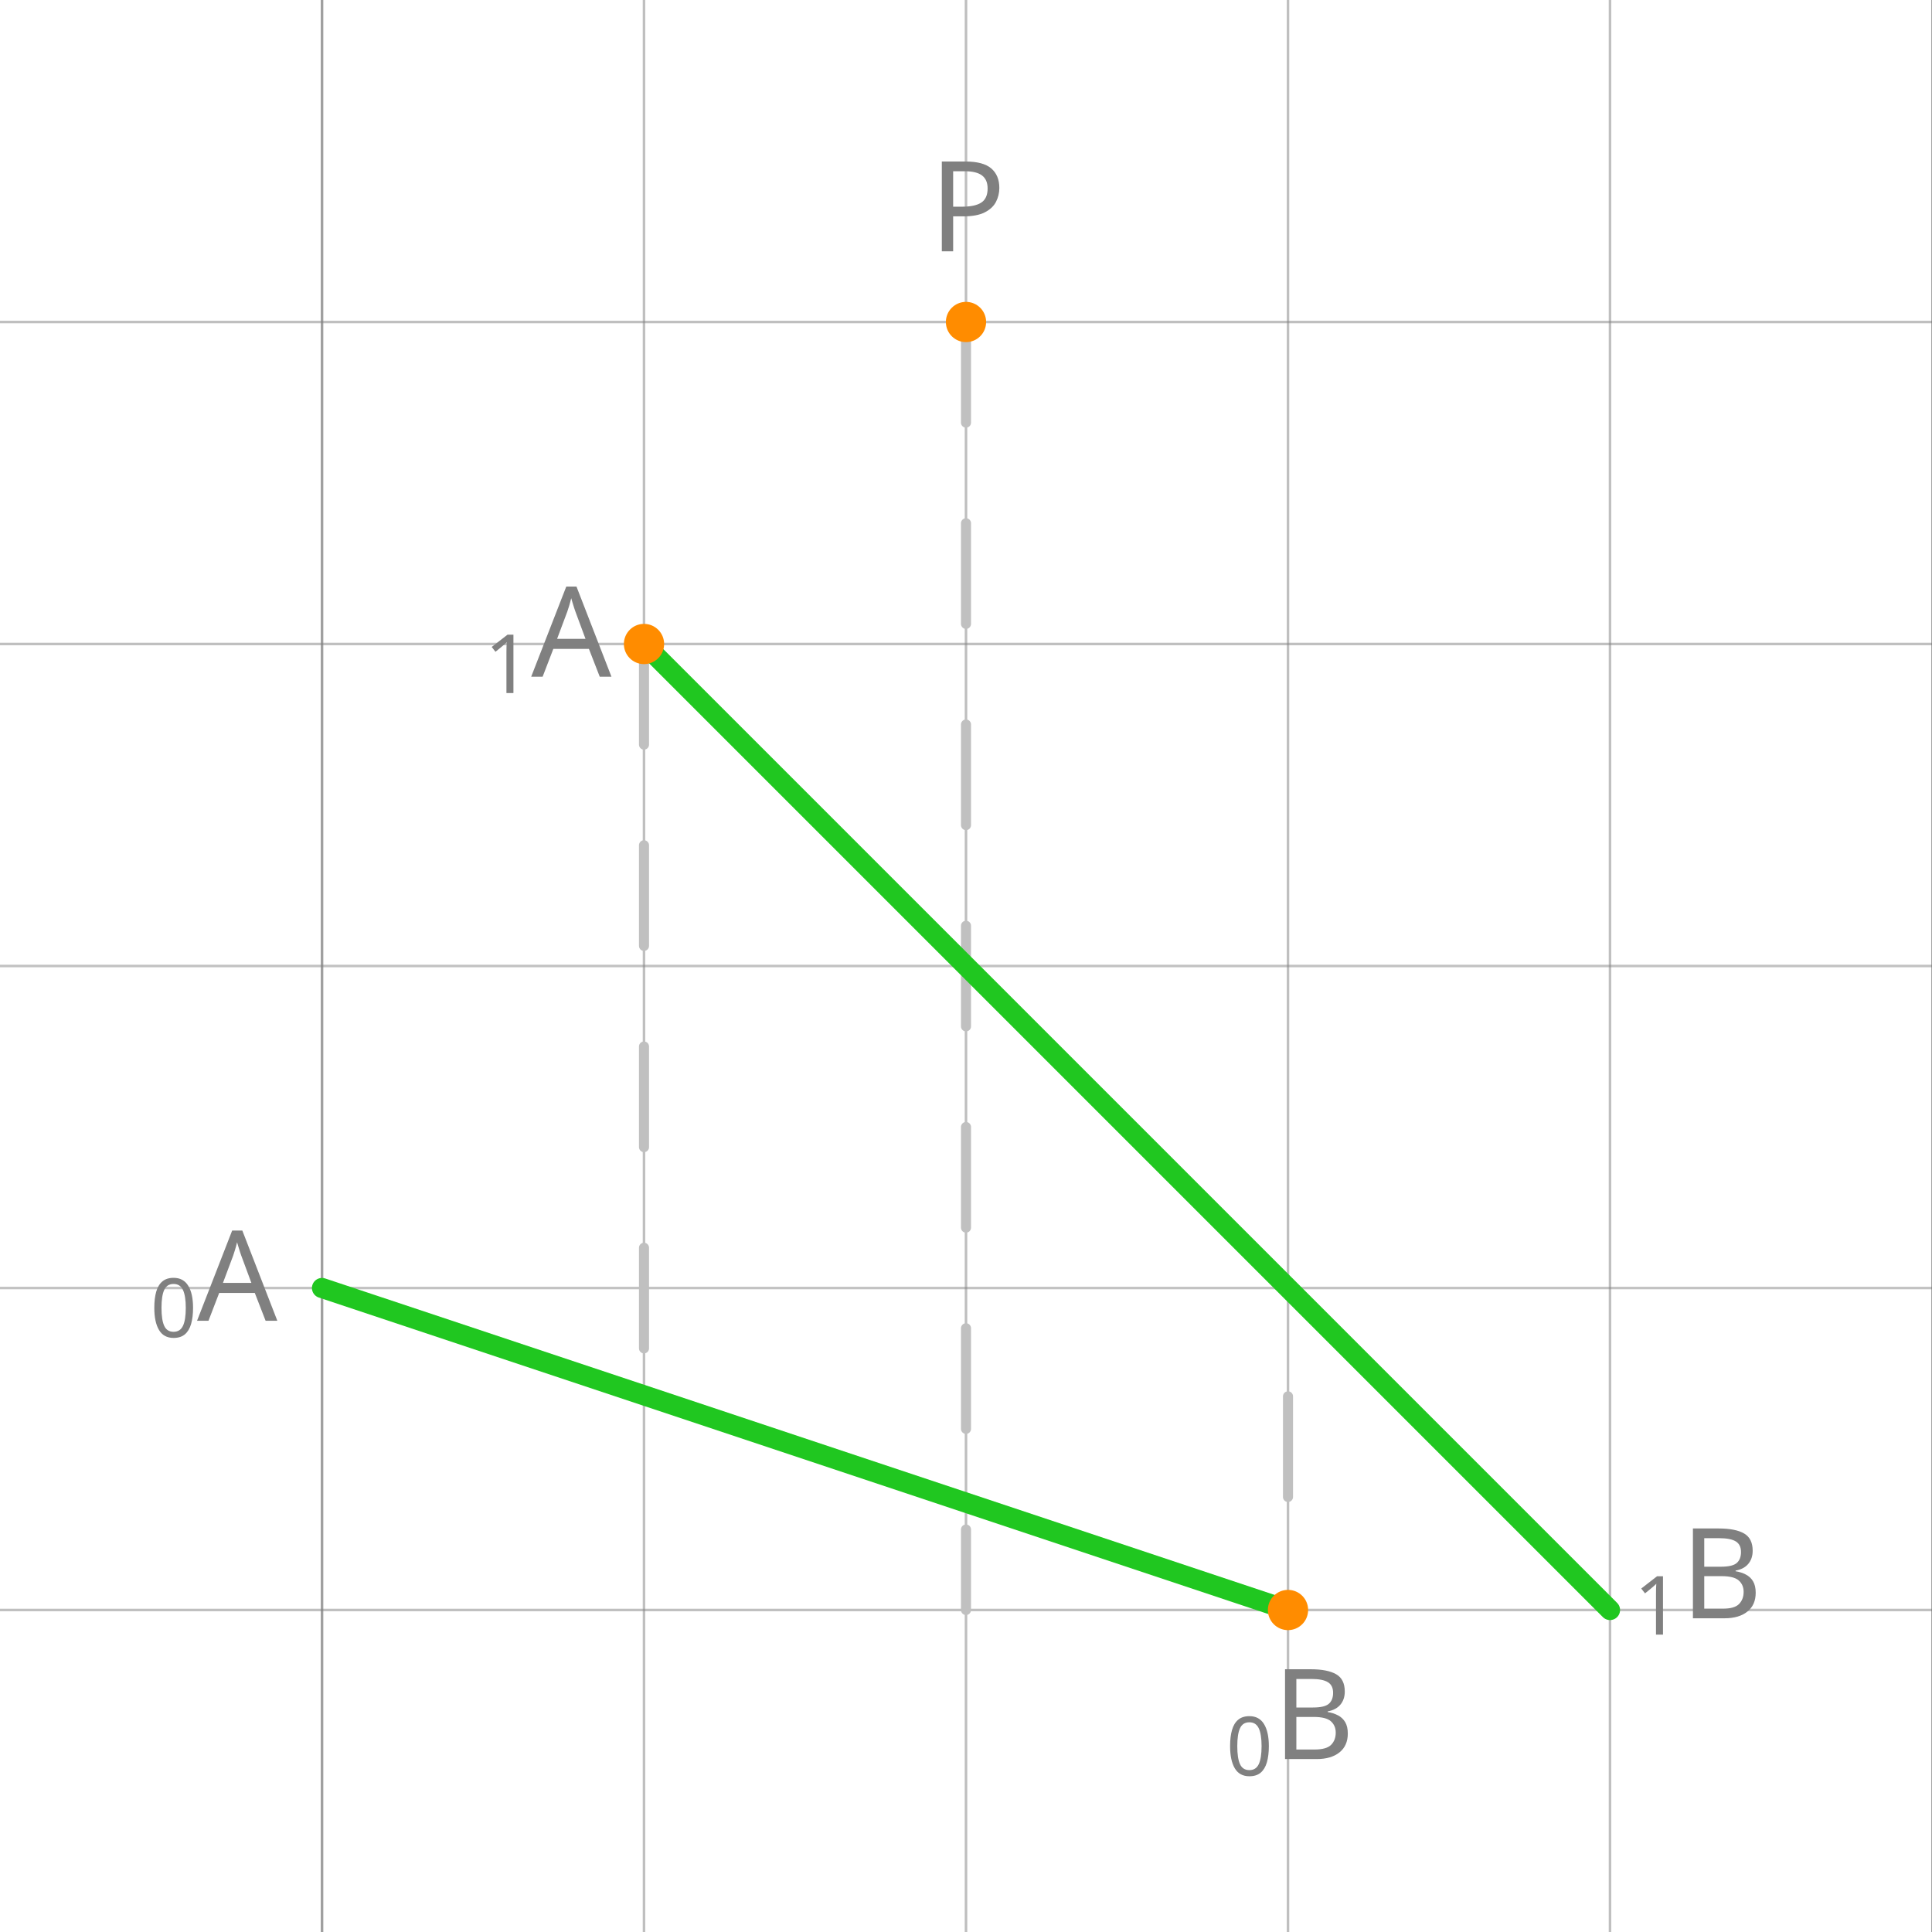
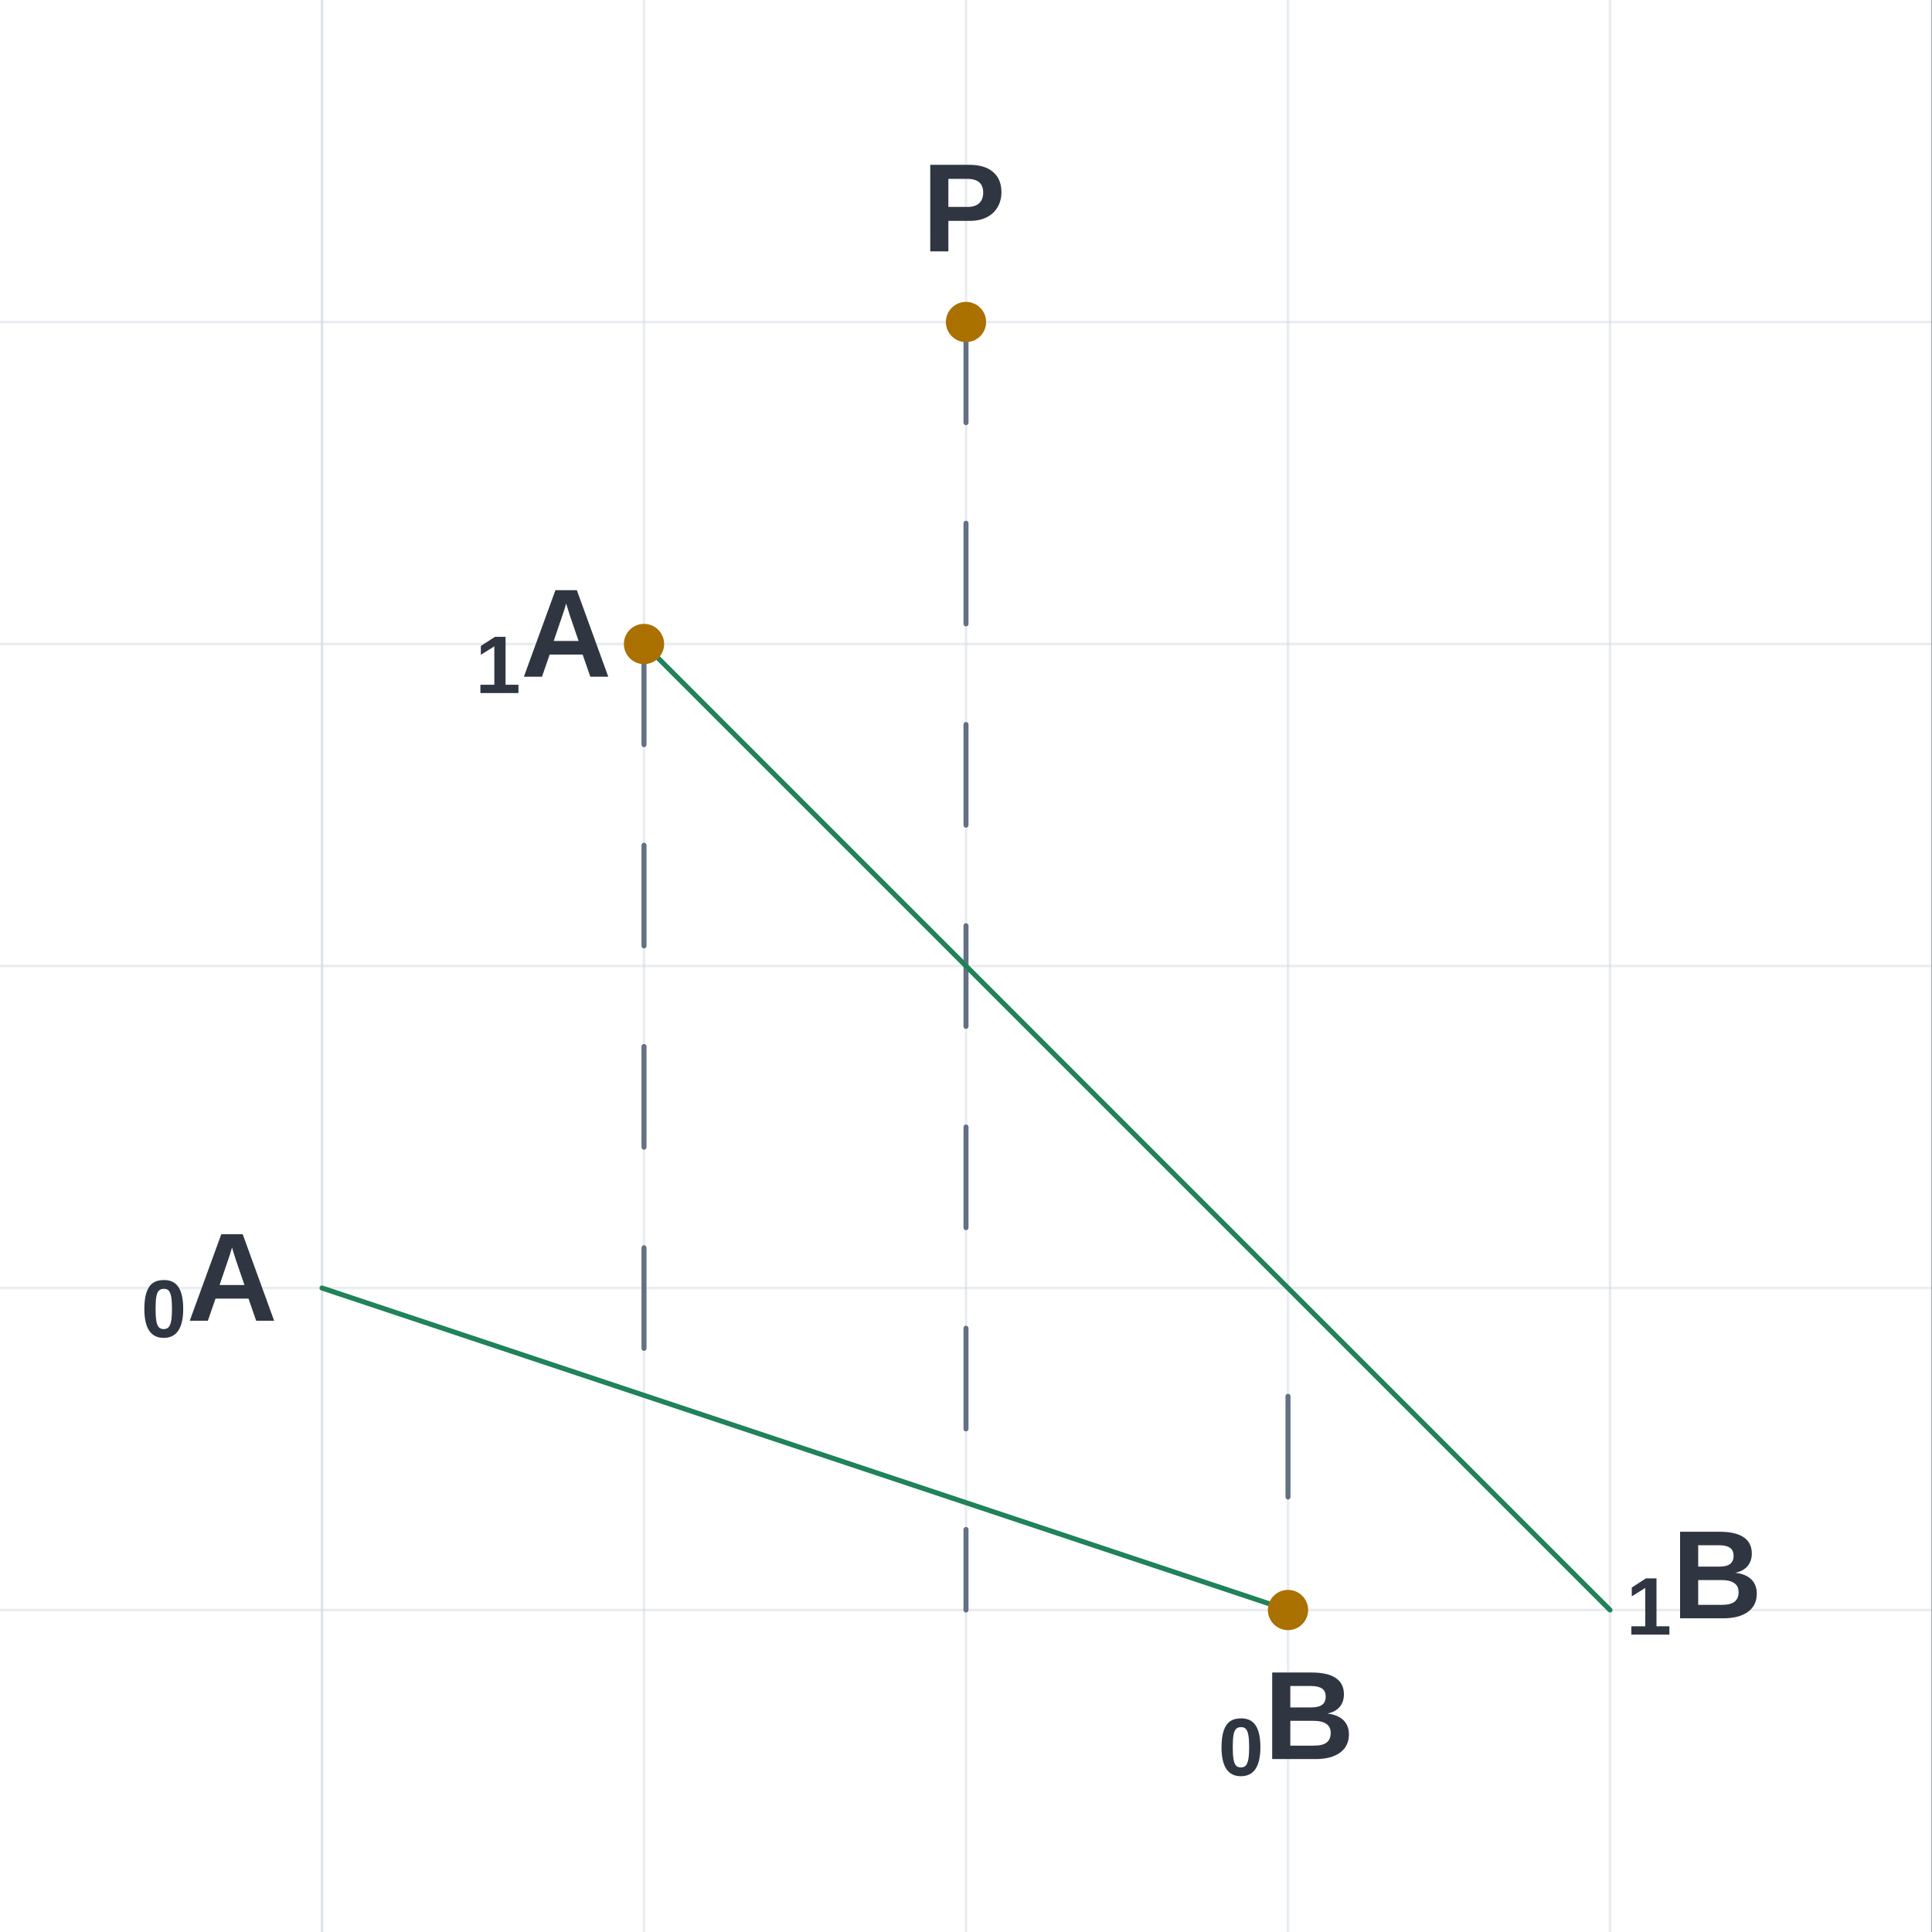
- <svg xmlns="http://www.w3.org/2000/svg" width="768" height="768" viewBox="0 0 768 768" version="1.1" id="svg5">
-   <defs id="defs2" />
-   <g id="layer1">
-     <g id="g2">
-       <path style="fill:#000000;stroke:#808080;stroke-width:1px;stroke-linecap:butt;stroke-linejoin:miter;stroke-opacity:0.5" d="M 640,0 V 738.568 768" id="path17-8" />
-       <path style="fill:#000000;stroke:#808080;stroke-width:1px;stroke-linecap:butt;stroke-linejoin:miter;stroke-opacity:0.5" d="M 384,0 V 768" id="path15" />
-       <path style="fill:#000000;stroke:#808080;stroke-width:1px;stroke-linecap:butt;stroke-linejoin:miter;stroke-opacity:0.5" d="M 512,0 V 768" id="path16" />
-       <path style="fill:#000000;stroke:#808080;stroke-width:1px;stroke-linecap:butt;stroke-linejoin:miter;stroke-opacity:0.5" d="M 768,640 H 0" id="path32" />
-       <path style="fill:#000000;stroke:#808080;stroke-width:1px;stroke-linecap:butt;stroke-linejoin:miter;stroke-opacity:0.5" d="M 768,256 H 0" id="path29-8" />
-       <path style="opacity:0.942;fill:#000000;stroke:#808080;stroke-width:1px;stroke-linecap:butt;stroke-linejoin:miter;stroke-opacity:0.5" d="M 768,384 H 0" id="path30" />
-       <path style="opacity:0.942;fill:#000000;stroke:#808080;stroke-width:1px;stroke-linecap:butt;stroke-linejoin:miter;stroke-opacity:0.5" d="M 768,512 H 0" id="path31" />
-       <path style="fill:#000000;stroke:#808080;stroke-width:1px;stroke-linecap:butt;stroke-linejoin:miter;stroke-opacity:0.5" d="M 128,0 V 768" id="path13" />
-       <path style="fill:#20c720;fill-opacity:1;stroke:#808080;stroke-width:1px;stroke-linecap:butt;stroke-linejoin:miter;stroke-opacity:0.502" d="M 128,0 V 768" id="path11" />
-       <path style="fill:#000000;stroke:#808080;stroke-width:1px;stroke-linecap:butt;stroke-linejoin:miter;stroke-opacity:0.5" d="M 256,0 V 768" id="path14" />
-       <path style="fill:#000000;stroke:#808080;stroke-width:1px;stroke-linecap:butt;stroke-linejoin:miter;stroke-opacity:0.5" d="M 768,128 H 0" id="path7" />
+ <svg xmlns="http://www.w3.org/2000/svg" width="768" height="768" viewBox="0 0 768 768" class="geometry-diagram" role="img" aria-labelledby="extract-segment-under-segment-ab-title extract-segment-under-segment-ab-description" style="display:block;width:100%;height:auto;background:var(--geometry-canvas, #ffffff)">
+   <g id="extract-segment-under-segment-ab-layer1">
+     <g id="extract-segment-under-segment-ab-g2">
+       <path vector-effect="non-scaling-stroke" style="fill:var(--geometry-text, #303641);stroke:var(--geometry-border, #d5dbe3);stroke-width:1px;stroke-linecap:butt;stroke-linejoin:miter;stroke-opacity:0.5" d="M 640,0 V 738.568 768" id="extract-segment-under-segment-ab-path17-8" />
+       <path vector-effect="non-scaling-stroke" style="fill:var(--geometry-text, #303641);stroke:var(--geometry-border, #d5dbe3);stroke-width:1px;stroke-linecap:butt;stroke-linejoin:miter;stroke-opacity:0.5" d="M 384,0 V 768" id="extract-segment-under-segment-ab-path15" />
+       <path vector-effect="non-scaling-stroke" style="fill:var(--geometry-text, #303641);stroke:var(--geometry-border, #d5dbe3);stroke-width:1px;stroke-linecap:butt;stroke-linejoin:miter;stroke-opacity:0.5" d="M 512,0 V 768" id="extract-segment-under-segment-ab-path16" />
+       <path vector-effect="non-scaling-stroke" style="fill:var(--geometry-text, #303641);stroke:var(--geometry-border, #d5dbe3);stroke-width:1px;stroke-linecap:butt;stroke-linejoin:miter;stroke-opacity:0.5" d="M 768,640 H 0" id="extract-segment-under-segment-ab-path32" />
+       <path vector-effect="non-scaling-stroke" style="fill:var(--geometry-text, #303641);stroke:var(--geometry-border, #d5dbe3);stroke-width:1px;stroke-linecap:butt;stroke-linejoin:miter;stroke-opacity:0.5" d="M 768,256 H 0" id="extract-segment-under-segment-ab-path29-8" />
+       <path vector-effect="non-scaling-stroke" style="opacity:0.942;fill:var(--geometry-text, #303641);stroke:var(--geometry-border, #d5dbe3);stroke-width:1px;stroke-linecap:butt;stroke-linejoin:miter;stroke-opacity:0.5" d="M 768,384 H 0" id="extract-segment-under-segment-ab-path30" />
+       <path vector-effect="non-scaling-stroke" style="opacity:0.942;fill:var(--geometry-text, #303641);stroke:var(--geometry-border, #d5dbe3);stroke-width:1px;stroke-linecap:butt;stroke-linejoin:miter;stroke-opacity:0.5" d="M 768,512 H 0" id="extract-segment-under-segment-ab-path31" />
+       <path vector-effect="non-scaling-stroke" style="fill:var(--geometry-text, #303641);stroke:var(--geometry-border, #d5dbe3);stroke-width:1px;stroke-linecap:butt;stroke-linejoin:miter;stroke-opacity:0.5" d="M 128,0 V 768" id="extract-segment-under-segment-ab-path13" />
+       <path vector-effect="non-scaling-stroke" style="fill:var(--geometry-result, #218259);fill-opacity:1;stroke:var(--geometry-border, #d5dbe3);stroke-width:1px;stroke-linecap:butt;stroke-linejoin:miter;stroke-opacity:0.502" d="M 128,0 V 768" id="extract-segment-under-segment-ab-path11" />
+       <path vector-effect="non-scaling-stroke" style="fill:var(--geometry-text, #303641);stroke:var(--geometry-border, #d5dbe3);stroke-width:1px;stroke-linecap:butt;stroke-linejoin:miter;stroke-opacity:0.5" d="M 256,0 V 768" id="extract-segment-under-segment-ab-path14" />
+       <path vector-effect="non-scaling-stroke" style="fill:var(--geometry-text, #303641);stroke:var(--geometry-border, #d5dbe3);stroke-width:1px;stroke-linecap:butt;stroke-linejoin:miter;stroke-opacity:0.5" d="M 768,128 H 0" id="extract-segment-under-segment-ab-path7" />
    </g>
-     <text xml:space="preserve" style="font-size:133.333px;line-height:1.25;font-family:'.Apple SD Gothic NeoI';-inkscape-font-specification:'.Apple SD Gothic NeoI';word-spacing:0px;direction:rtl" x="256" y="611.972" id="text26">
-       <tspan id="tspan26" x="256" y="611.972" />
+     <text xml:space="preserve" style="font-size:133.333px;line-height:1.25;font-family:Arial,sans-serif;word-spacing:0px;direction:rtl" x="256" y="611.972" id="extract-segment-under-segment-ab-text26">
+       <tspan id="extract-segment-under-segment-ab-tspan26" x="256" y="611.972" />
    </text>
-     <path style="fill:none;stroke:#696969;stroke-width:0.375;stroke-linecap:butt;stroke-linejoin:miter;stroke-dasharray:none;stroke-opacity:1" d="M 768,0 V 768" id="path17" />
-     <path style="fill:none;stroke:#c0c0c0;stroke-width:4;stroke-linecap:round;stroke-linejoin:miter;stroke-dasharray:40, 40;stroke-dashoffset:0;stroke-opacity:1" d="M 256,256 V 556.085" id="path18" />
-     <path style="fill:none;stroke:#c0c0c0;stroke-width:4;stroke-linecap:round;stroke-linejoin:miter;stroke-dasharray:40, 40;stroke-dashoffset:0;stroke-opacity:1" d="M 384,128 V 640" id="path21-5" />
-     <text xml:space="preserve" style="font-style:normal;font-variant:normal;font-weight:normal;font-stretch:normal;font-size:50px;line-height:1.25;font-family:'Arial Rounded MT Bold';-inkscape-font-specification:'Arial Rounded MT Bold, ';word-spacing:0px;direction:rtl;fill:#808080;stroke-width:0.375" x="243.107" y="269.002" id="text20-6">
-       <tspan id="tspan20-3" x="243.107" y="269.002" style="fill:#808080;stroke-width:0.375">A<tspan style="font-size:32.5px;baseline-shift:sub;fill:#808080;stroke-width:0.375" id="tspan27">1</tspan>
+     <path vector-effect="non-scaling-stroke" style="fill:none;stroke:var(--geometry-muted, #647084);stroke-width:0.375;stroke-linecap:butt;stroke-linejoin:miter;stroke-dasharray:none;stroke-opacity:1" d="M 768,0 V 768" id="extract-segment-under-segment-ab-path17" />
+     <path vector-effect="non-scaling-stroke" style="fill:none;stroke:var(--geometry-muted, #647084);stroke-width:2;stroke-linecap:round;stroke-linejoin:miter;stroke-dasharray:40, 40;stroke-dashoffset:0;stroke-opacity:1" d="M 256,256 V 556.085" id="extract-segment-under-segment-ab-path18" />
+     <path vector-effect="non-scaling-stroke" style="fill:none;stroke:var(--geometry-muted, #647084);stroke-width:2;stroke-linecap:round;stroke-linejoin:miter;stroke-dasharray:40, 40;stroke-dashoffset:0;stroke-opacity:1" d="M 384,128 V 640" id="extract-segment-under-segment-ab-path21-5" />
+     <text xml:space="preserve" style="font-style:normal;font-variant:normal;font-weight:600;font-stretch:normal;font-size:50px;line-height:1.25;font-family:Arial,sans-serif;word-spacing:0px;direction:rtl;fill:var(--geometry-text, #303641);stroke-width:0.375" x="243.107" y="269.002" id="extract-segment-under-segment-ab-text20-6">
+       <tspan id="extract-segment-under-segment-ab-tspan20-3" x="243.107" y="269.002" style="fill:var(--geometry-text, #303641);stroke-width:0.375">A<tspan style="font-size:32.5px;baseline-shift:sub;fill:var(--geometry-text, #303641);stroke-width:0.375" id="extract-segment-under-segment-ab-tspan27">1</tspan>
      </tspan>
    </text>
-     <path style="fill:none;stroke:#20c720;stroke-width:8;stroke-linecap:round;stroke-linejoin:miter;stroke-dasharray:none;stroke-opacity:1" d="M 128,512 512,640" id="path8" />
-     <circle style="fill:#ff8c00;fill-opacity:1;stroke:none;stroke-width:1.451;stroke-linecap:round;stroke-linejoin:round;stroke-miterlimit:16;stroke-dasharray:none;stroke-opacity:1" id="path12" cx="384" cy="128" r="8" />
-     <text xml:space="preserve" style="font-style:normal;font-variant:normal;font-weight:normal;font-stretch:normal;font-size:50px;line-height:1.25;font-family:'Arial Rounded MT Bold';-inkscape-font-specification:'Arial Rounded MT Bold, ';word-spacing:0px;direction:rtl;fill:#808080;stroke-width:0.375" x="399.796" y="99.911" id="text12">
-       <tspan id="tspan12" x="399.796" y="99.911" style="fill:#808080;stroke-width:0.375">P</tspan>
+     <path vector-effect="non-scaling-stroke" style="fill:none;stroke:var(--geometry-result, #218259);stroke-width:2;stroke-linecap:round;stroke-linejoin:miter;stroke-dasharray:none;stroke-opacity:1" d="M 128,512 512,640" id="extract-segment-under-segment-ab-path8" />
+     <circle vector-effect="non-scaling-stroke" style="fill:var(--geometry-warm, #aa7000);fill-opacity:1;stroke:none;stroke-width:1.451;stroke-linecap:round;stroke-linejoin:round;stroke-miterlimit:16;stroke-dasharray:none;stroke-opacity:1" id="extract-segment-under-segment-ab-path12" cx="384" cy="128" r="8" />
+     <text xml:space="preserve" style="font-style:normal;font-variant:normal;font-weight:600;font-stretch:normal;font-size:50px;line-height:1.25;font-family:Arial,sans-serif;word-spacing:0px;direction:rtl;fill:var(--geometry-text, #303641);stroke-width:0.375" x="399.796" y="99.911" id="extract-segment-under-segment-ab-text12">
+       <tspan id="extract-segment-under-segment-ab-tspan12" x="399.796" y="99.911" style="fill:var(--geometry-text, #303641);stroke-width:0.375">P</tspan>
    </text>
-     <text xml:space="preserve" style="font-style:normal;font-variant:normal;font-weight:normal;font-stretch:normal;font-size:50px;line-height:1.25;font-family:'Arial Rounded MT Bold';-inkscape-font-specification:'Arial Rounded MT Bold, ';word-spacing:0px;direction:rtl;stroke-width:0.375;fill:#808080" x="110.283" y="525.018" id="text20">
-       <tspan id="tspan20" x="110.283" y="525.018" style="stroke-width:0.375;fill:#808080">A<tspan style="font-size:32.5px;baseline-shift:sub;stroke-width:0.375;fill:#808080" id="tspan25">0</tspan>
+     <text xml:space="preserve" style="font-style:normal;font-variant:normal;font-weight:600;font-stretch:normal;font-size:50px;line-height:1.25;font-family:Arial,sans-serif;word-spacing:0px;direction:rtl;stroke-width:0.375;fill:var(--geometry-text, #303641)" x="110.283" y="525.018" id="extract-segment-under-segment-ab-text20">
+       <tspan id="extract-segment-under-segment-ab-tspan20" x="110.283" y="525.018" style="stroke-width:0.375;fill:var(--geometry-text, #303641)">A<tspan style="font-size:32.5px;baseline-shift:sub;stroke-width:0.375;fill:var(--geometry-text, #303641)" id="extract-segment-under-segment-ab-tspan25">0</tspan>
      </tspan>
    </text>
-     <path style="fill:none;stroke:#20c720;stroke-width:8;stroke-linecap:round;stroke-linejoin:miter;stroke-dasharray:none;stroke-opacity:1" d="M 256,256 640,640" id="path21" />
-     <text xml:space="preserve" style="font-style:normal;font-variant:normal;font-weight:normal;font-stretch:normal;font-size:50px;line-height:1.25;font-family:'Arial Rounded MT Bold';-inkscape-font-specification:'Arial Rounded MT Bold, ';word-spacing:0px;direction:rtl;stroke-width:0.375;fill:#808080" x="700.621" y="643.293" id="text22">
-       <tspan id="tspan22" x="700.621" y="643.293" style="stroke-width:0.375;fill:#808080">B<tspan style="font-size:32.5px;baseline-shift:sub;stroke-width:0.375;fill:#808080" id="tspan28">1</tspan>
+     <path vector-effect="non-scaling-stroke" style="fill:none;stroke:var(--geometry-result, #218259);stroke-width:2;stroke-linecap:round;stroke-linejoin:miter;stroke-dasharray:none;stroke-opacity:1" d="M 256,256 640,640" id="extract-segment-under-segment-ab-path21" />
+     <text xml:space="preserve" style="font-style:normal;font-variant:normal;font-weight:600;font-stretch:normal;font-size:50px;line-height:1.25;font-family:Arial,sans-serif;word-spacing:0px;direction:rtl;stroke-width:0.375;fill:var(--geometry-text, #303641)" x="700.621" y="643.293" id="extract-segment-under-segment-ab-text22">
+       <tspan id="extract-segment-under-segment-ab-tspan22" x="700.621" y="643.293" style="stroke-width:0.375;fill:var(--geometry-text, #303641)">B<tspan style="font-size:32.5px;baseline-shift:sub;stroke-width:0.375;fill:var(--geometry-text, #303641)" id="extract-segment-under-segment-ab-tspan28">1</tspan>
      </tspan>
    </text>
-     <text xml:space="preserve" style="font-style:normal;font-variant:normal;font-weight:normal;font-stretch:normal;font-size:50px;line-height:1.25;font-family:'Arial Rounded MT Bold';-inkscape-font-specification:'Arial Rounded MT Bold, ';word-spacing:0px;direction:rtl;stroke-width:0.375;fill:#808080" x="538.478" y="699.26" id="text30">
-       <tspan id="tspan30" x="538.478" y="699.26" style="stroke-width:0.375;fill:#808080">B<tspan style="font-size:32.5px;baseline-shift:sub;stroke-width:0.375;fill:#808080" id="tspan31">0</tspan>
+     <text xml:space="preserve" style="font-style:normal;font-variant:normal;font-weight:600;font-stretch:normal;font-size:50px;line-height:1.25;font-family:Arial,sans-serif;word-spacing:0px;direction:rtl;stroke-width:0.375;fill:var(--geometry-text, #303641)" x="538.478" y="699.26" id="extract-segment-under-segment-ab-text30">
+       <tspan id="extract-segment-under-segment-ab-tspan30" x="538.478" y="699.26" style="stroke-width:0.375;fill:var(--geometry-text, #303641)">B<tspan style="font-size:32.5px;baseline-shift:sub;stroke-width:0.375;fill:var(--geometry-text, #303641)" id="extract-segment-under-segment-ab-tspan31">0</tspan>
      </tspan>
    </text>
-     <circle style="fill:#ff8c00;fill-opacity:1;stroke:none;stroke-width:1.451;stroke-linecap:round;stroke-linejoin:round;stroke-miterlimit:16;stroke-dasharray:none;stroke-opacity:1" id="circle31" cx="256" cy="256" r="8" />
-     <path style="fill:none;stroke:#c0c0c0;stroke-width:4;stroke-linecap:round;stroke-linejoin:miter;stroke-dasharray:40,40;stroke-dashoffset:0;stroke-opacity:1" d="M 512,555.068 V 640" id="path19" />
-     <circle style="fill:#ff8c00;fill-opacity:1;stroke:none;stroke-width:1.451;stroke-linecap:round;stroke-linejoin:round;stroke-miterlimit:16;stroke-dasharray:none;stroke-opacity:1" id="circle19" cx="512" cy="640" r="8" />
+     <circle vector-effect="non-scaling-stroke" style="fill:var(--geometry-warm, #aa7000);fill-opacity:1;stroke:none;stroke-width:1.451;stroke-linecap:round;stroke-linejoin:round;stroke-miterlimit:16;stroke-dasharray:none;stroke-opacity:1" id="extract-segment-under-segment-ab-circle31" cx="256" cy="256" r="8" />
+     <path vector-effect="non-scaling-stroke" style="fill:none;stroke:var(--geometry-muted, #647084);stroke-width:2;stroke-linecap:round;stroke-linejoin:miter;stroke-dasharray:40,40;stroke-dashoffset:0;stroke-opacity:1" d="M 512,555.068 V 640" id="extract-segment-under-segment-ab-path19" />
+     <circle vector-effect="non-scaling-stroke" style="fill:var(--geometry-warm, #aa7000);fill-opacity:1;stroke:none;stroke-width:1.451;stroke-linecap:round;stroke-linejoin:round;stroke-miterlimit:16;stroke-dasharray:none;stroke-opacity:1" id="extract-segment-under-segment-ab-circle19" cx="512" cy="640" r="8" />
  </g>
</svg>
